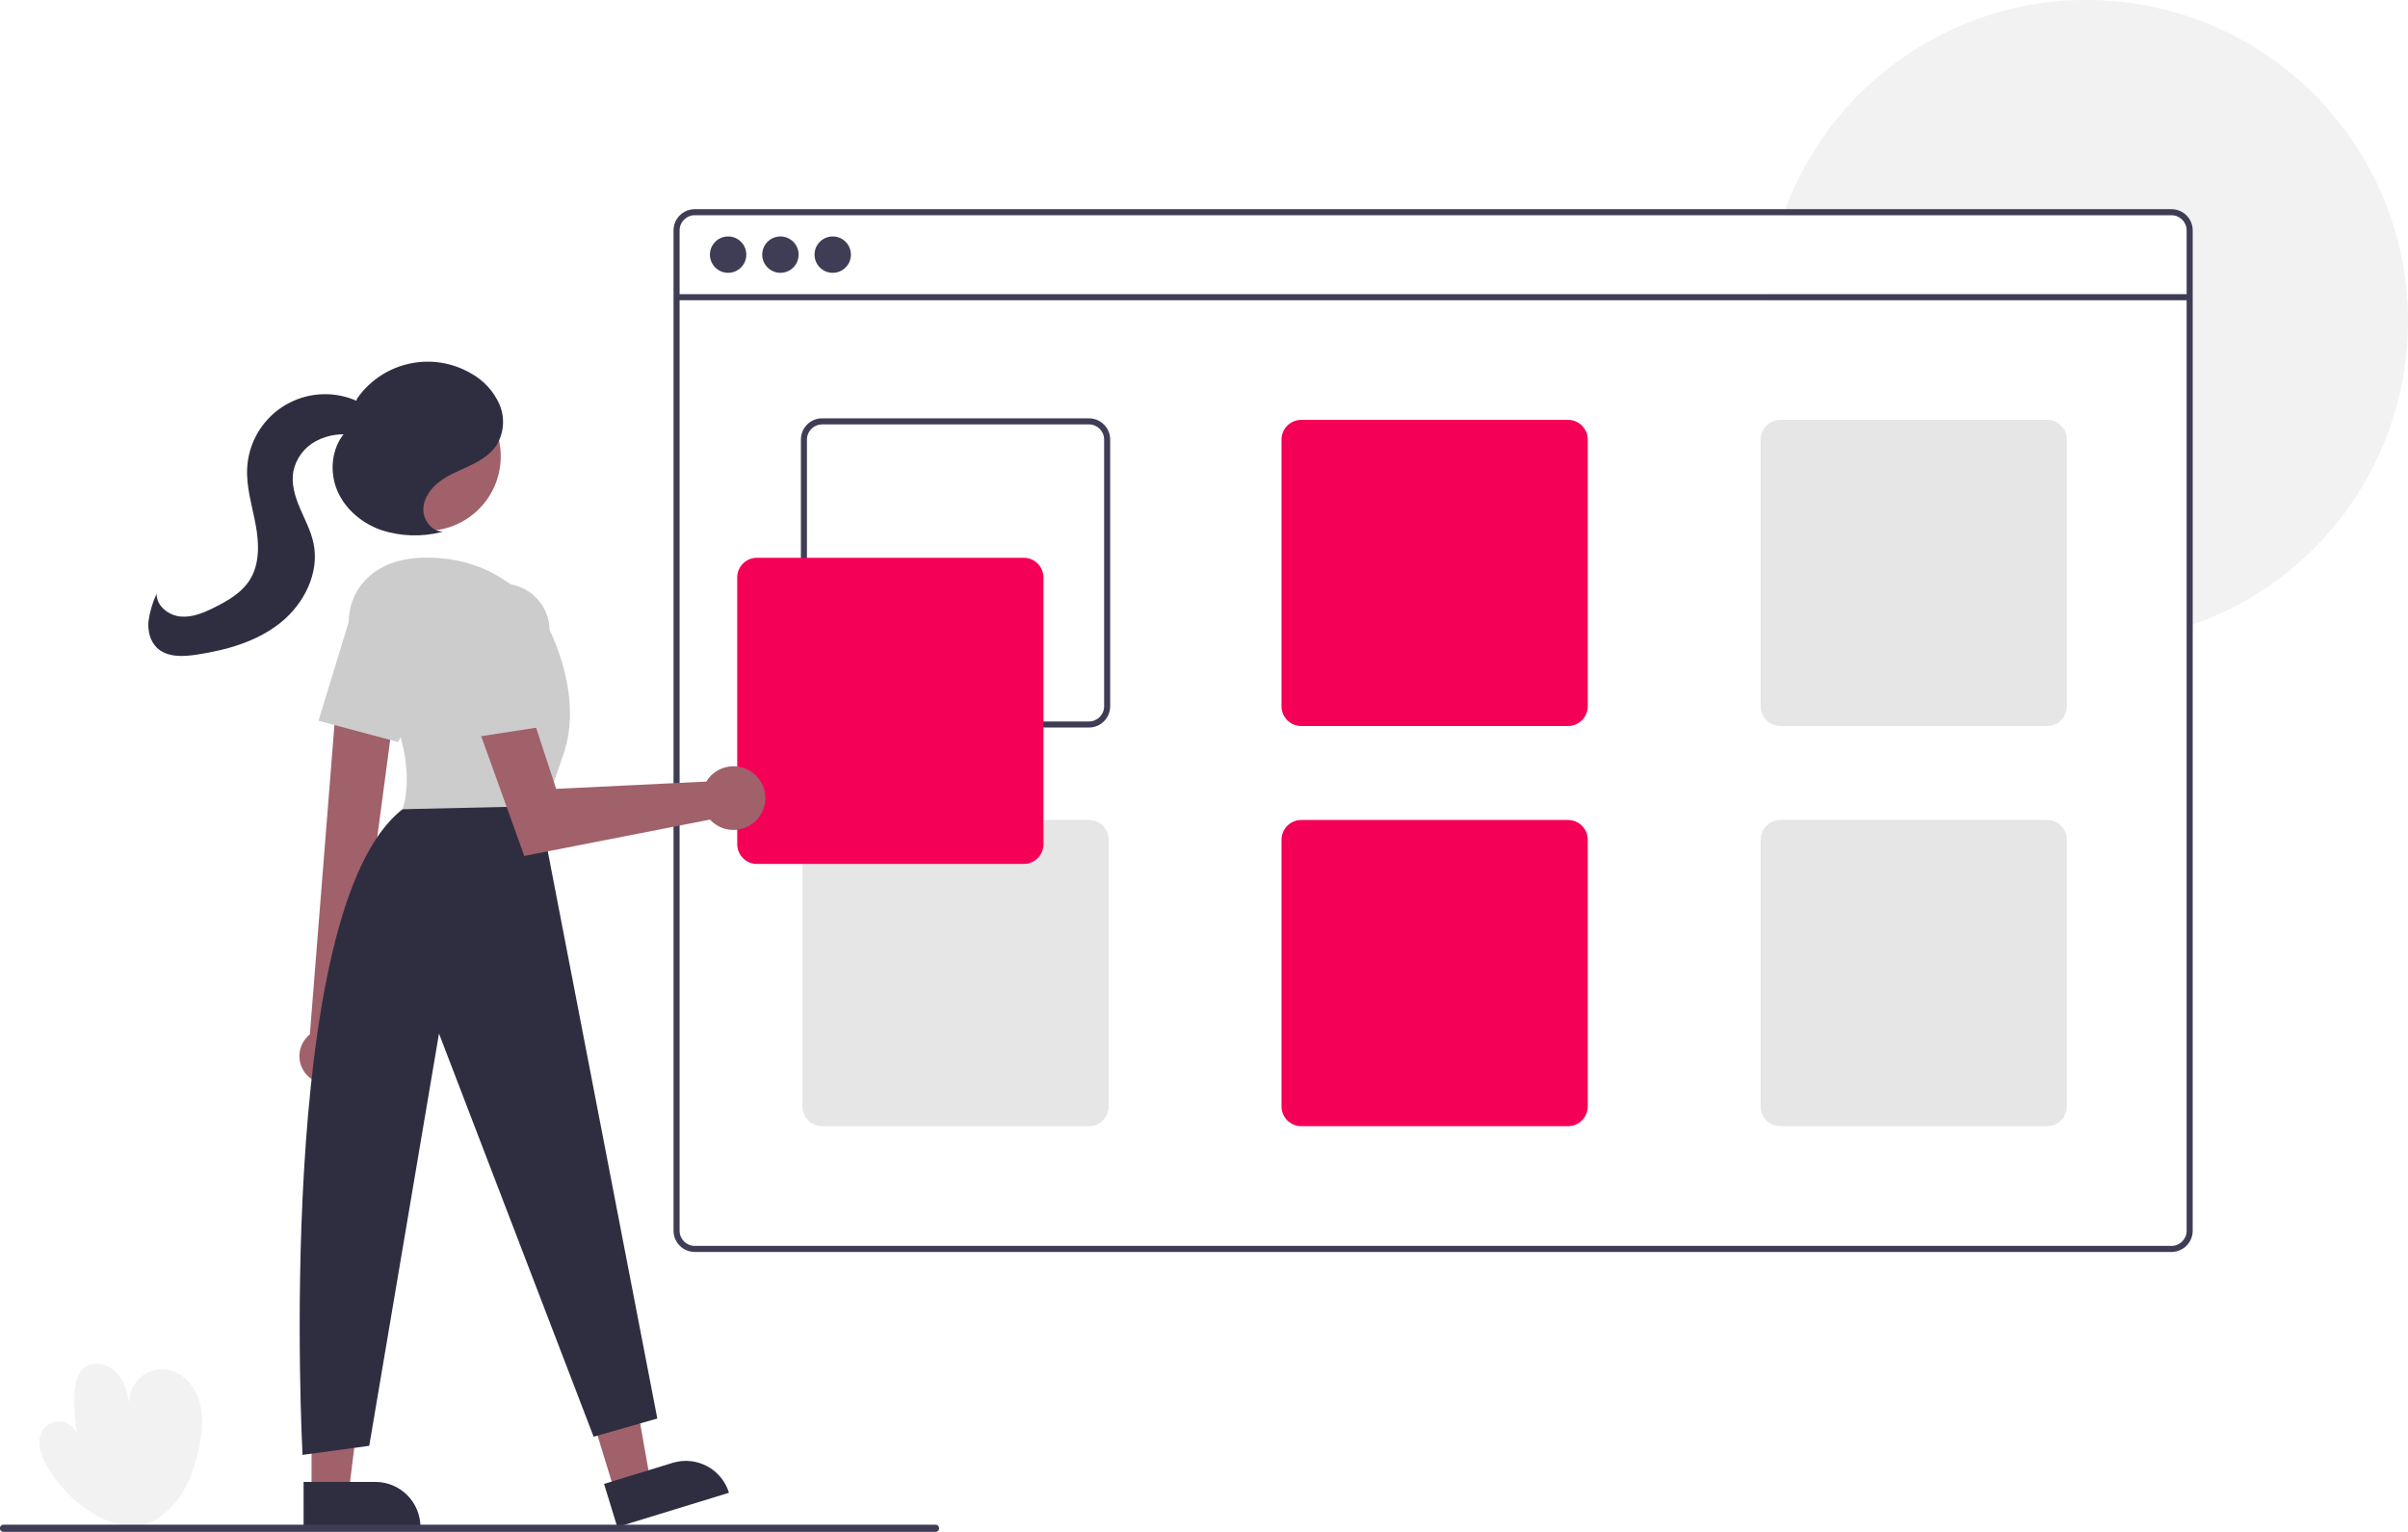
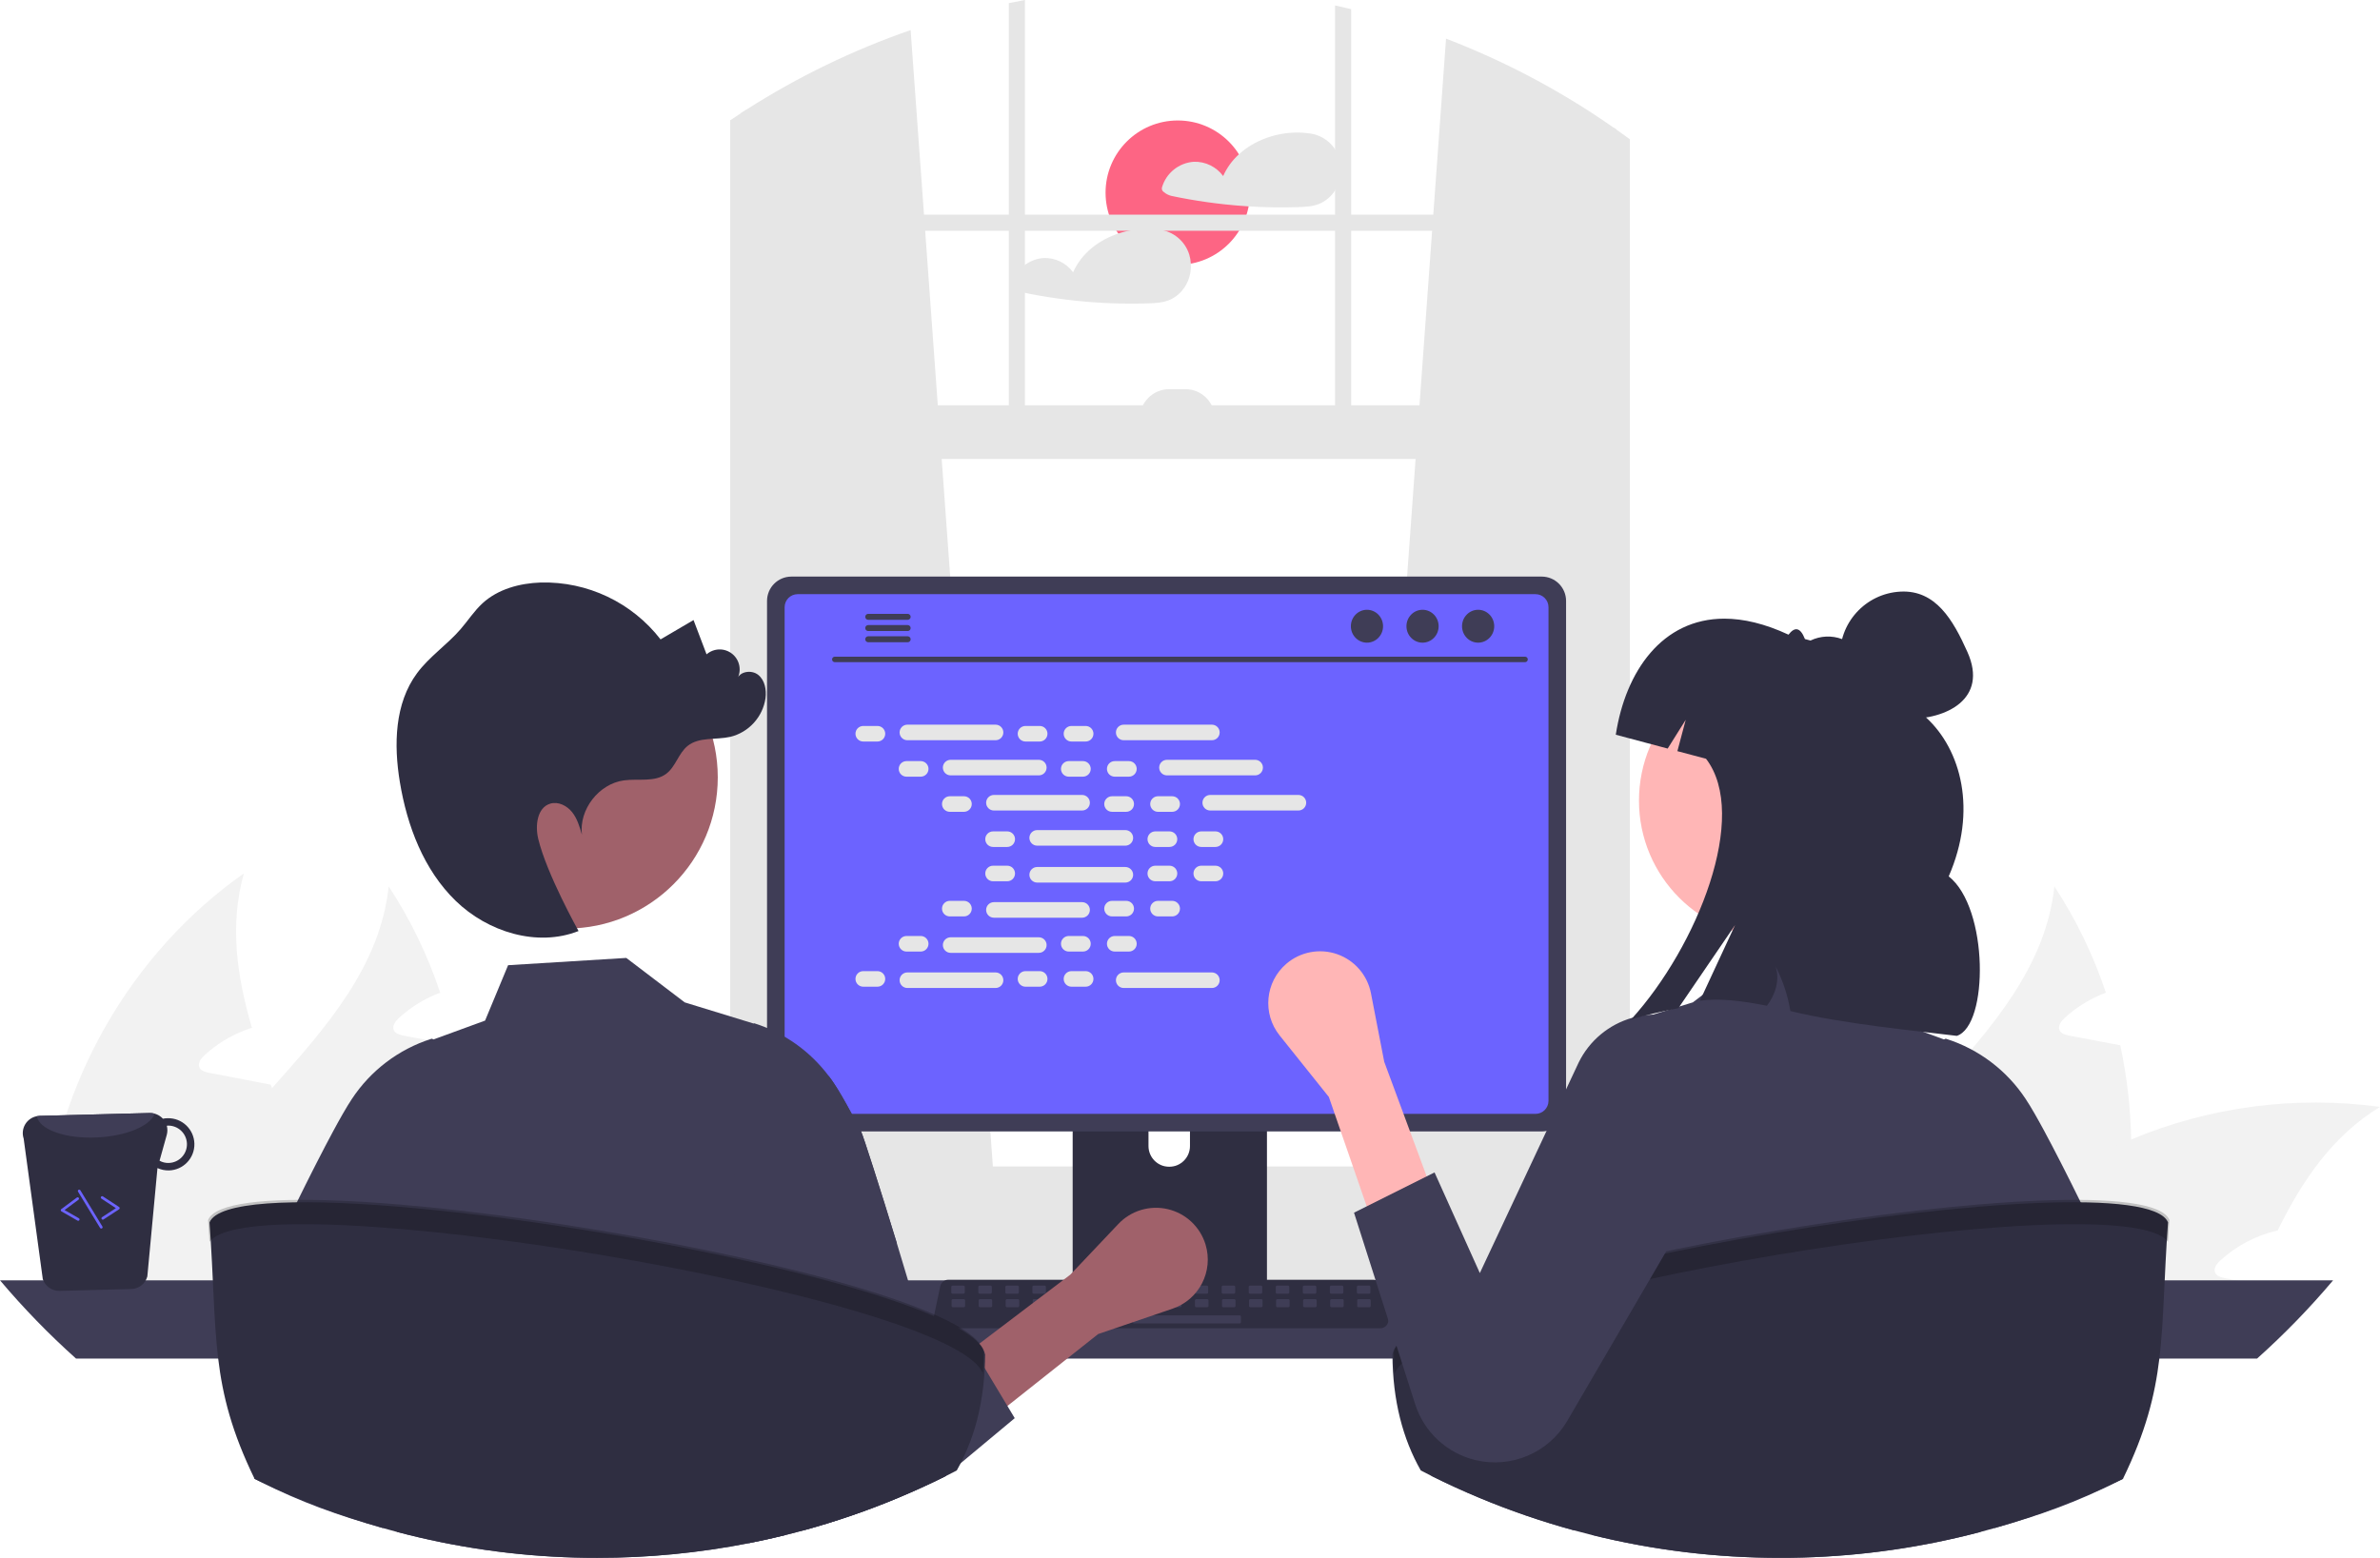
- <svg xmlns="http://www.w3.org/2000/svg" data-name="Layer 1" width="794.122" height="505.345" viewBox="0 0 794.122 505.345">
-   <path d="M247.458,701.198c-12.251-1.008-23.067-9.871-29.218-20.514-2.063-3.569-3.476-8.251-1.14-11.647a6.409,6.409,0,0,1,11.315,1.471,62.045,62.045,0,0,1-.965-12.641c.094-3.586.772-7.641,3.754-9.635,3.459-2.313,8.445-.477,10.962,2.838s3.199,7.627,3.803,11.744a10.83,10.83,0,0,1,12.039-13.657c5.067.765,9.036,5.152,10.585,10.036s1.065,10.181.068,15.207c-1.169,5.894-3.066,11.741-6.481,16.684s-8.488,8.929-14.374,10.138Z" transform="translate(-202.9391 -197.3274)" fill="#f2f2f2" />
-   <path d="M997.061,303.327a106.034,106.034,0,0,1-71,100.08c-.66.23-1.33.46-2,.67v-107.71h-138.77c.04-.67.09-1.34.15-2H924.061v-21.04a5.002,5.002,0,0,0-5-5H790.981c.23-.67.47-1.34.73-2a106.01,106.01,0,0,1,205.35,37Z" transform="translate(-202.9391 -197.3274)" fill="#f2f2f2" />
-   <path d="M919.061,266.327h-487a7.008,7.008,0,0,0-7,7v330a7.008,7.008,0,0,0,7,7h487a7.008,7.008,0,0,0,7-7v-330A7.008,7.008,0,0,0,919.061,266.327Zm5,337a5.002,5.002,0,0,1-5,5h-487a5.002,5.002,0,0,1-5-5v-330a5.002,5.002,0,0,1,5-5h487a5.002,5.002,0,0,1,5,5Z" transform="translate(-202.9391 -197.3274)" fill="#3f3d56" />
-   <rect x="223.122" y="97.04" width="499" height="2" fill="#3f3d56" />
-   <circle cx="240.122" cy="84" r="6" fill="#3f3d56" />
-   <circle cx="257.372" cy="84" r="6" fill="#3f3d56" />
-   <circle cx="274.622" cy="84" r="6" fill="#3f3d56" />
-   <path d="M562.061,335.327h-88a7.008,7.008,0,0,0-7,7v88a7.008,7.008,0,0,0,7,7h88a7.008,7.008,0,0,0,7-7v-88A7.008,7.008,0,0,0,562.061,335.327Zm5,95a5.002,5.002,0,0,1-5,5h-88a5.002,5.002,0,0,1-5-5v-88a5.002,5.002,0,0,1,5-5h88a5.002,5.002,0,0,1,5,5Z" transform="translate(-202.9391 -197.3274)" fill="#3f3d56" />
-   <path d="M720.061,335.827h-88a6.513,6.513,0,0,0-6.5,6.5v88a6.513,6.513,0,0,0,6.5,6.5h88a6.513,6.513,0,0,0,6.5-6.5v-88A6.513,6.513,0,0,0,720.061,335.827Z" transform="translate(-202.9391 -197.3274)" fill="#f50057" />
-   <path d="M878.061,335.827h-88a6.513,6.513,0,0,0-6.5,6.5v88a6.513,6.513,0,0,0,6.5,6.5h88a6.513,6.513,0,0,0,6.5-6.5v-88A6.513,6.513,0,0,0,878.061,335.827Z" transform="translate(-202.9391 -197.3274)" fill="#e6e6e6" />
-   <path d="M562.061,467.827h-88a6.513,6.513,0,0,0-6.5,6.5v88a6.513,6.513,0,0,0,6.5,6.5h88a6.513,6.513,0,0,0,6.5-6.5v-88A6.513,6.513,0,0,0,562.061,467.827Z" transform="translate(-202.9391 -197.3274)" fill="#e6e6e6" />
-   <path d="M720.061,467.827h-88a6.513,6.513,0,0,0-6.5,6.5v88a6.513,6.513,0,0,0,6.5,6.5h88a6.513,6.513,0,0,0,6.5-6.5v-88A6.513,6.513,0,0,0,720.061,467.827Z" transform="translate(-202.9391 -197.3274)" fill="#f50057" />
-   <path d="M878.061,467.827h-88a6.513,6.513,0,0,0-6.5,6.5v88a6.513,6.513,0,0,0,6.5,6.5h88a6.513,6.513,0,0,0,6.5-6.5v-88A6.513,6.513,0,0,0,878.061,467.827Z" transform="translate(-202.9391 -197.3274)" fill="#e6e6e6" />
-   <path d="M540.561,482.327h-88a6.507,6.507,0,0,1-6.5-6.5v-88a6.507,6.507,0,0,1,6.5-6.5h88a6.507,6.507,0,0,1,6.5,6.5v88A6.507,6.507,0,0,1,540.561,482.327Z" transform="translate(-202.9391 -197.3274)" fill="#f50057" />
-   <polygon points="202.746 492.088 214.466 488.491 206.17 441.573 188.872 446.881 202.746 492.088" fill="#a0616a" />
-   <path d="M403.482,680.858h38.531a0,0,0,0,1,0,0v14.887a0,0,0,0,1,0,0H418.369A14.887,14.887,0,0,1,403.482,680.858v0A0,0,0,0,1,403.482,680.858Z" transform="translate(825.8911 1024.957) rotate(162.9391)" fill="#2f2e41" />
-   <polygon points="102.748 492.358 115.008 492.357 120.84 445.069 102.746 445.07 102.748 492.358" fill="#a0616a" />
-   <path d="M303.06,686.182h38.531a0,0,0,0,1,0,0v14.887a0,0,0,0,1,0,0H317.947A14.887,14.887,0,0,1,303.06,686.182v0a0,0,0,0,1,0,0Z" transform="translate(441.7434 1189.908) rotate(179.9974)" fill="#2f2e41" />
-   <path d="M304.807,552.608a9.162,9.162,0,0,1,.318-14.046l9.505-119.695,19.331,4.83L318.484,540.456a9.212,9.212,0,0,1-13.677,12.152Z" transform="translate(-202.9391 -197.3274)" fill="#a0616a" />
-   <circle cx="140.579" cy="150.555" r="24.561" fill="#a0616a" />
-   <path d="M322.162,415.186c-5.542-7.608-5.713-18.087.257-25.364,3.896-4.749,10.412-8.55,21.292-8.55,29,0,40,23,40,23s12,22,5,42-7,22-7,22l-46-4S343.471,444.441,322.162,415.186Z" transform="translate(-202.9391 -197.3274)" fill="#ccc" />
-   <path d="M307.977,435.095l9.91-32.421a15.502,15.502,0,0,1,21.93-9.245h0a15.53,15.53,0,0,1,7.088,20.01L334.306,442.13Z" transform="translate(-202.9391 -197.3274)" fill="#ccc" />
-   <path d="M380.711,463.272l39,202-21,6-51-133-23,136-22,3s-9.65-179.945,33-213Z" transform="translate(-202.9391 -197.3274)" fill="#2f2e41" />
-   <path d="M436.842,453.805a10.527,10.527,0,0,0-.963,1.349l-49.535,2.402-9.538-29.12-16.562,7.871,15.588,43.371,61.262-11.981a10.496,10.496,0,1,0-.252-13.893Z" transform="translate(-202.9391 -197.3274)" fill="#a0616a" />
-   <path d="M353.314,407.177a15.501,15.501,0,0,1,16.362-17.282h0a15.53,15.53,0,0,1,14.535,15.472v31.335l-26.936,4.145Z" transform="translate(-202.9391 -197.3274)" fill="#ccc" />
-   <path d="M348.92,372.666c-3.686-.016-6.53-3.897-6.365-7.58s2.639-6.923,5.619-9.093,6.475-3.492,9.798-5.087,6.617-3.586,8.669-6.648a14.716,14.716,0,0,0,1.023-13.504,21.669,21.669,0,0,0-9.333-10.224,28.378,28.378,0,0,0-37.607,8.25l-4.208,11.458c-4.288,5.156-4.968,12.813-2.332,18.98s8.248,10.806,14.581,13.011a35.794,35.794,0,0,0,19.841.595" transform="translate(-202.9391 -197.3274)" fill="#2f2e41" />
-   <path d="M326.473,334.506c-1.809-2.899-4.944-4.743-8.186-5.825a25.724,25.724,0,0,0-33.832,23.003c-.344,6.314,1.634,12.489,2.795,18.705s1.393,13.082-2.034,18.396c-2.611,4.048-6.964,6.596-11.261,8.773-3.581,1.814-7.455,3.516-11.453,3.154s-8.016-3.528-7.91-7.541a32.054,32.054,0,0,0-2.682,9.08c-.281,3.156.497,6.561,2.776,8.762,3.313,3.199,8.563,2.965,13.116,2.274,9.857-1.494,19.838-4.295,27.626-10.52s12.955-16.475,10.904-26.231c-.857-4.075-2.87-7.796-4.497-11.63s-2.897-8.027-2.15-12.124a14.735,14.735,0,0,1,7.493-9.982,19.601,19.601,0,0,1,12.523-1.899c2.799.459,6.294,1.173,7.954-1.127a4.508,4.508,0,0,0-.094-4.809,13.248,13.248,0,0,0-3.593-3.56" transform="translate(-202.9391 -197.3274)" fill="#2f2e41" />
-   <path d="M511.424,702.673h-307.294a1.191,1.191,0,1,1,0-2.381h307.294a1.191,1.191,0,1,1,0,2.381Z" transform="translate(-202.9391 -197.3274)" fill="#3f3d56" />
+ <svg xmlns="http://www.w3.org/2000/svg" data-name="Layer 1" width="880.16" height="576.272" viewBox="0 0 880.16 576.272">
+   <circle cx="435.555" cy="71.266" r="26.701" fill="#fd6584" />
+   <path d="M655.233,220.487a13.235,13.235,0,0,0-11.17-9.29,1.081,1.081,0,0,0-.18,0,1.418,1.418,0,0,0-.22-.05c-8.94-1.16-18.88,1.66-25.57,7.8a23.958,23.958,0,0,0-5.83,8.04,12.917,12.917,0,0,0-10.83-5.28,13.184,13.184,0,0,0-11.8,9.51,1.526,1.526,0,0,0,.69,1.69,6.673,6.673,0,0,0,2.79,1.42c2.21.47,4.44.9,6.67,1.29q6.54,1.14,13.15,1.85,4.365.465,8.75.74c6.04.38,12.11.47,18.16.28,3-.1,5.88-.2,8.62-1.52a12.798,12.798,0,0,0,4.95-4.31A14.548,14.548,0,0,0,655.233,220.487Z" transform="translate(-159.9199 -161.8639)" fill="#e6e6e6" />
+   <path d="M600.303,259.387a13.652,13.652,0,0,0-.56-3.3,13.26,13.26,0,0,0-11.18-9.29.965.965,0,0,0-.17,0,1.887,1.887,0,0,0-.23-.05,33.194,33.194,0,0,0-14.69,1.51c-7.26,2.43-13.63,7.33-16.7,14.33a12.922,12.922,0,0,0-10.84-5.28,13.183,13.183,0,0,0-11.8,9.51,1.555,1.555,0,0,0,.69,1.69,6.733,6.733,0,0,0,2.79,1.42c2.22.47,4.44.9,6.68,1.29q6.54,1.14,13.14,1.85a195.164,195.164,0,0,0,26.92,1.02c2.99-.1,5.88-.2,8.62-1.52a12.77,12.77,0,0,0,4.94-4.31A14.265,14.265,0,0,0,600.303,259.387Z" transform="translate(-159.9199 -161.8639)" fill="#e6e6e6" />
+   <path d="M948.052,583.375a171.855,171.855,0,0,1-7.443,53.773c-.186.633-.41,1.265-.633,1.898H830.422a98.322,98.322,0,0,1,7.406-22.328c9.117-19.351,24.002-35.911,38.701-52.359,20.244-22.663,40.004-45.139,43.13-74.612a169.258,169.258,0,0,1,19.053,39.334,46.231,46.231,0,0,0-15.294,9.378c-1.228,1.154-2.531,2.828-1.898,4.428.595,1.34,2.233,1.786,3.684,2.084,3.498.67,6.996,1.34,10.494,1.972,2.754.558,5.545,1.079,8.336,1.6A182.729,182.729,0,0,1,948.052,583.375Z" transform="translate(-159.9199 -161.8639)" fill="#f2f2f2" />
+   <path d="M1040.08,571.318c-17.565,10.68-28.729,27.203-37.846,45.697a46.743,46.743,0,0,0-21.249,11.164c-1.265,1.154-2.568,2.828-1.898,4.428.558,1.34,2.233,1.786,3.684,2.084,3.461.67,6.996,1.34,10.457,1.972-.335.782-.67,1.6-1.005,2.382H876.12A164.174,164.174,0,0,1,893.573,619.1c1.377-1.377,2.791-2.679,4.242-4.019a173.653,173.653,0,0,1,50.238-31.706A176.734,176.734,0,0,1,1040.08,571.318Z" transform="translate(-159.9199 -161.8639)" fill="#f2f2f2" />
+   <path d="M895.47,639.046H792.093a167.932,167.932,0,0,1,.149-24.858c4.131-51.094,31.929-99.768,73.868-129.241-5.359,19.09-2.605,38.069,2.977,57.122-.781.261-1.563.484-2.27.781a46.236,46.236,0,0,0-15.294,9.378c-1.228,1.154-2.53,2.828-1.898,4.428.558,1.34,2.233,1.786,3.684,2.084,3.498.67,6.996,1.34,10.457,1.972,2.791.558,5.582,1.079,8.373,1.637,1.302.223,2.605.484,3.907.744.186.447.298.856.484,1.265,6.55,18.048,13.694,36.245,17.044,54.74a127.778,127.778,0,0,1,1.712,14.029C895.396,635.102,895.47,637.074,895.47,639.046Z" transform="translate(-159.9199 -161.8639)" fill="#f2f2f2" />
+   <path d="M332.052,583.375a171.855,171.855,0,0,1-7.443,53.773c-.186.633-.41,1.265-.633,1.898H214.422a98.322,98.322,0,0,1,7.406-22.328c9.117-19.351,24.002-35.911,38.701-52.359,20.244-22.663,40.004-45.139,43.13-74.612a169.258,169.258,0,0,1,19.053,39.334,46.231,46.231,0,0,0-15.294,9.378c-1.228,1.154-2.531,2.828-1.898,4.428.595,1.34,2.233,1.786,3.684,2.084,3.498.67,6.996,1.34,10.494,1.972,2.754.558,5.545,1.079,8.336,1.6A182.729,182.729,0,0,1,332.052,583.375Z" transform="translate(-159.9199 -161.8639)" fill="#f2f2f2" />
+   <path d="M424.08,571.318c-17.565,10.68-28.729,27.203-37.846,45.697a46.743,46.743,0,0,0-21.249,11.164c-1.265,1.154-2.568,2.828-1.898,4.428.558,1.34,2.233,1.786,3.684,2.084,3.461.67,6.996,1.34,10.457,1.972-.335.782-.67,1.6-1.005,2.382H260.12A164.174,164.174,0,0,1,277.573,619.1c1.377-1.377,2.791-2.679,4.242-4.019a173.653,173.653,0,0,1,50.238-31.706A176.734,176.734,0,0,1,424.08,571.318Z" transform="translate(-159.9199 -161.8639)" fill="#f2f2f2" />
+   <path d="M279.47,639.046H176.093a167.932,167.932,0,0,1,.149-24.858c4.131-51.094,31.929-99.768,73.868-129.241-5.359,19.09-2.605,38.069,2.977,57.122-.781.261-1.563.484-2.27.781a46.236,46.236,0,0,0-15.294,9.378c-1.228,1.154-2.53,2.828-1.898,4.428.558,1.34,2.233,1.786,3.684,2.084,3.498.67,6.996,1.34,10.457,1.972,2.791.558,5.582,1.079,8.373,1.637,1.302.223,2.605.484,3.907.744.186.447.298.856.484,1.265,6.55,18.048,13.694,36.245,17.044,54.74a127.778,127.778,0,0,1,1.712,14.029C279.396,635.102,279.47,637.074,279.47,639.046Z" transform="translate(-159.9199 -161.8639)" fill="#f2f2f2" />
+   <path d="M664.33,595.644l92.37,8.2.99.09v-394.14q-.495-.345-.99-.69a288.323,288.323,0,0,0-62.01-32.94l-4.72,65.1-.43,5.96-4.67,64.56-1.44,19.86-18.93,261.7Z" transform="translate(-159.9199 -161.8639)" fill="#e6e6e6" />
+   <path d="M435.9,202.454c-.66.42-1.32.84-1.98,1.28v400.2l1.98-.18,91.37-8.11-.17-2.3-18.93-261.7-1.44-19.86-4.67-64.56-.43-5.96-4.95-68.27A287.687,287.687,0,0,0,435.9,202.454Z" transform="translate(-159.9199 -161.8639)" fill="#e6e6e6" />
+   <path d="M433.92,203.734c-1.33.86-2.66,1.74-3.97,2.63v403.03c0,10.07,5.97,18.51,13.95,20.66a15.249,15.249,0,0,0,4,.53h296.8a15.118,15.118,0,0,0,3.99-.53,17.06,17.06,0,0,0,7.78-4.66,22.919,22.919,0,0,0,6.18-16v-396.02c-1.64-1.21-3.29-2.41-4.96-3.58q-.495-.345-.99-.69v400.29a16.108,16.108,0,0,1-.46,3.85c-1.41,5.95-6.06,10.31-11.54,10.31h-296.8c-6.62,0-12-6.35-12-14.16v-406.94C435.24,202.874,434.58,203.294,433.92,203.734Z" transform="translate(-159.9199 -161.8639)" fill="#e6e6e6" />
+   <rect x="273.003" y="79.404" width="326.752" height="5.959" fill="#e6e6e6" />
+   <path d="M659.6,165.254c-1.98-.49-3.96-.95-5.96-1.38v161.81h5.96Z" transform="translate(-159.9199 -161.8639)" fill="#e6e6e6" />
+   <path d="M538.96,161.864c-1.99.37-3.98.75-5.96,1.16v162.66h5.96Z" transform="translate(-159.9199 -161.8639)" fill="#e6e6e6" />
+   <path d="M368.86,620.154a26.711,26.711,0,0,0,1.93,9.98,25.54,25.54,0,0,0,1.75,3.56,27.096,27.096,0,0,0,3.02,4.18,26.76,26.76,0,0,0,20.12,9.11h391.31a26.82,26.82,0,0,0,0-53.64h-391.31A26.846,26.846,0,0,0,368.86,620.154Z" transform="translate(-159.9199 -161.8639)" fill="#e6e6e6" />
+   <rect x="432.923" y="311.783" width="324.766" height="19.863" transform="translate(1030.691 481.5651) rotate(-180)" fill="#e6e6e6" />
+   <path d="M581.401,305.824h27.809a0,0,0,0,1,0,0v0A10.925,10.925,0,0,1,598.285,316.749h-5.959a10.925,10.925,0,0,1-10.925-10.925v0A0,0,0,0,1,581.401,305.824Z" transform="translate(1030.691 460.7086) rotate(-180)" fill="#e6e6e6" />
+   <path d="M159.92,635.474a289.004,289.004,0,0,0,28.12,28.95h806.58a289.004,289.004,0,0,0,28.12-28.95Z" transform="translate(-159.9199 -161.8639)" fill="#3f3d56" />
+   <path d="M556.61,538.664v102.56h71.85v-102.56a3.448,3.448,0,0,0-2.43-3.3,3.175,3.175,0,0,0-1.03-.16H560.08A3.463,3.463,0,0,0,556.61,538.664Zm28.04,35.24a7.67,7.67,0,0,1,15.34,0v11.9a7.67,7.67,0,0,1-15.34,0Z" transform="translate(-159.9199 -161.8639)" fill="#2f2e41" />
+   <path d="M556.39,637.944v9.89a1.946,1.946,0,0,0,1.93,1.94h68.43a1.94,1.94,0,0,0,1.93-1.94v-9.89Z" transform="translate(-159.9199 -161.8639)" fill="#3f3d56" />
+   <path d="M443.58,384.144v187.26a9.007,9.007,0,0,0,9,9h277.5a9.007,9.007,0,0,0,9-9V384.144a9.011,9.011,0,0,0-9-8.99h-277.5A9.012,9.012,0,0,0,443.58,384.144Z" transform="translate(-159.9199 -161.8639)" fill="#3f3d56" />
+   <path d="M450.09,386.474v182.62a4.818,4.818,0,0,0,4.81,4.81h272.87a4.818,4.818,0,0,0,4.81-4.81v-182.62a4.82,4.82,0,0,0-4.81-4.82h-272.87A4.821,4.821,0,0,0,450.09,386.474Z" transform="translate(-159.9199 -161.8639)" fill="#6c63ff" />
+   <path d="M505.73,652.104a2.948,2.948,0,0,0,2.32,1.11H670.39a2.987,2.987,0,0,0,2.92-3.6l-2.52-11.97a2.993,2.993,0,0,0-1.86-2.17,2.895,2.895,0,0,0-1.06-.2h-157.31a2.894,2.894,0,0,0-1.06.2,2.992,2.992,0,0,0-1.86,2.17l-2.52,11.97A2.985,2.985,0,0,0,505.73,652.104Z" transform="translate(-159.9199 -161.8639)" fill="#2f2e41" />
+   <rect x="661.717" y="637.43" width="5" height="3" rx="0.488" transform="translate(1168.514 1115.995) rotate(-180)" fill="#3f3d56" />
+   <rect x="651.717" y="637.43" width="5" height="3" rx="0.488" transform="translate(1148.514 1115.995) rotate(-180)" fill="#3f3d56" />
+   <rect x="641.717" y="637.43" width="5" height="3" rx="0.488" transform="translate(1128.514 1115.995) rotate(-180)" fill="#3f3d56" />
+   <rect x="631.717" y="637.43" width="5" height="3" rx="0.488" transform="translate(1108.514 1115.995) rotate(-180)" fill="#3f3d56" />
+   <rect x="621.717" y="637.43" width="5" height="3" rx="0.488" transform="translate(1088.514 1115.995) rotate(-180)" fill="#3f3d56" />
+   <rect x="611.717" y="637.43" width="5" height="3" rx="0.488" transform="translate(1068.514 1115.995) rotate(-180)" fill="#3f3d56" />
+   <rect x="601.717" y="637.43" width="5" height="3" rx="0.488" transform="translate(1048.514 1115.995) rotate(-180)" fill="#3f3d56" />
+   <rect x="591.717" y="637.43" width="5" height="3" rx="0.488" transform="translate(1028.514 1115.995) rotate(-180)" fill="#3f3d56" />
+   <rect x="581.717" y="637.43" width="5" height="3" rx="0.488" transform="translate(1008.514 1115.995) rotate(-180)" fill="#3f3d56" />
+   <rect x="571.717" y="637.43" width="5" height="3" rx="0.488" transform="translate(988.5139 1115.995) rotate(-180)" fill="#3f3d56" />
+   <rect x="561.717" y="637.43" width="5" height="3" rx="0.488" transform="translate(968.5139 1115.995) rotate(-180)" fill="#3f3d56" />
+   <rect x="551.717" y="637.43" width="5" height="3" rx="0.488" transform="translate(948.5139 1115.995) rotate(-180)" fill="#3f3d56" />
+   <rect x="541.717" y="637.43" width="5" height="3" rx="0.488" transform="translate(928.5139 1115.995) rotate(-180)" fill="#3f3d56" />
+   <rect x="531.717" y="637.43" width="5" height="3" rx="0.488" transform="translate(908.5139 1115.995) rotate(-180)" fill="#3f3d56" />
+   <rect x="521.717" y="637.43" width="5" height="3" rx="0.488" transform="translate(888.5139 1115.995) rotate(-180)" fill="#3f3d56" />
+   <rect x="511.717" y="637.43" width="5" height="3" rx="0.488" transform="translate(868.5139 1115.995) rotate(-180)" fill="#3f3d56" />
+   <rect x="661.835" y="642.43" width="5" height="3" rx="0.488" transform="translate(1168.75 1125.995) rotate(-180)" fill="#3f3d56" />
+   <rect x="651.835" y="642.43" width="5" height="3" rx="0.488" transform="translate(1148.75 1125.995) rotate(-180)" fill="#3f3d56" />
+   <rect x="641.835" y="642.43" width="5" height="3" rx="0.488" transform="translate(1128.75 1125.995) rotate(-180)" fill="#3f3d56" />
+   <rect x="631.835" y="642.43" width="5" height="3" rx="0.488" transform="translate(1108.75 1125.995) rotate(-180)" fill="#3f3d56" />
+   <rect x="621.835" y="642.43" width="5" height="3" rx="0.488" transform="translate(1088.75 1125.995) rotate(-180)" fill="#3f3d56" />
+   <rect x="611.835" y="642.43" width="5" height="3" rx="0.488" transform="translate(1068.75 1125.995) rotate(-180)" fill="#3f3d56" />
+   <rect x="601.835" y="642.43" width="5" height="3" rx="0.488" transform="translate(1048.75 1125.995) rotate(-180)" fill="#3f3d56" />
+   <rect x="591.835" y="642.43" width="5" height="3" rx="0.488" transform="translate(1028.75 1125.995) rotate(-180)" fill="#3f3d56" />
+   <rect x="581.835" y="642.43" width="5" height="3" rx="0.488" transform="translate(1008.75 1125.995) rotate(-180)" fill="#3f3d56" />
+   <rect x="571.835" y="642.43" width="5" height="3" rx="0.488" transform="translate(988.7503 1125.995) rotate(-180)" fill="#3f3d56" />
+   <rect x="561.835" y="642.43" width="5" height="3" rx="0.488" transform="translate(968.7503 1125.995) rotate(-180)" fill="#3f3d56" />
+   <rect x="551.835" y="642.43" width="5" height="3" rx="0.488" transform="translate(948.7503 1125.995) rotate(-180)" fill="#3f3d56" />
+   <rect x="541.835" y="642.43" width="5" height="3" rx="0.488" transform="translate(928.7503 1125.995) rotate(-180)" fill="#3f3d56" />
+   <rect x="531.835" y="642.43" width="5" height="3" rx="0.488" transform="translate(908.7503 1125.995) rotate(-180)" fill="#3f3d56" />
+   <rect x="521.835" y="642.43" width="5" height="3" rx="0.488" transform="translate(888.7503 1125.995) rotate(-180)" fill="#3f3d56" />
+   <rect x="511.835" y="642.43" width="5" height="3" rx="0.488" transform="translate(868.7503 1125.995) rotate(-180)" fill="#3f3d56" />
+   <rect x="578.835" y="648.43" width="40" height="3" rx="0.488" transform="translate(1037.75 1137.995) rotate(-180)" fill="#3f3d56" />
+   <path d="M468.612,406.811H723.935a1.016,1.016,0,0,0,0-2.031H468.612a1.016,1.016,0,0,0,0,2.031Z" transform="translate(-159.9199 -161.8639)" fill="#3f3d56" />
+   <ellipse cx="546.635" cy="231.649" rx="5.95" ry="6.083" fill="#3f3d56" />
+   <ellipse cx="526.079" cy="231.649" rx="5.95" ry="6.083" fill="#3f3d56" />
+   <ellipse cx="505.523" cy="231.649" rx="5.95" ry="6.083" fill="#3f3d56" />
+   <path d="M479.9,390.044a1.095,1.095,0,0,0,1.09,1.1h14.6a1.105,1.105,0,0,0,0-2.21h-14.6A1.103,1.103,0,0,0,479.9,390.044Z" transform="translate(-159.9199 -161.8639)" fill="#3f3d56" />
+   <path d="M479.9,394.194a1.095,1.095,0,0,0,1.09,1.1h14.6a1.105,1.105,0,0,0,0-2.21h-14.6A1.103,1.103,0,0,0,479.9,394.194Z" transform="translate(-159.9199 -161.8639)" fill="#3f3d56" />
+   <path d="M479.9,398.334a1.103,1.103,0,0,0,1.09,1.11h14.6a1.105,1.105,0,0,0,0-2.21h-14.6A1.095,1.095,0,0,0,479.9,398.334Z" transform="translate(-159.9199 -161.8639)" fill="#3f3d56" />
+   <rect x="316.366" y="268.543" width="11.006" height="5.76" rx="2.88" fill="#e6e6e6" />
+   <rect x="376.366" y="268.543" width="11.006" height="5.76" rx="2.88" fill="#e6e6e6" />
+   <rect x="393.366" y="268.543" width="11.006" height="5.76" rx="2.88" fill="#e6e6e6" />
+   <rect x="332.686" y="268.063" width="38.366" height="5.76" rx="2.88" fill="#e6e6e6" />
+   <rect x="412.686" y="268.063" width="38.366" height="5.76" rx="2.88" fill="#e6e6e6" />
+   <rect x="332.366" y="281.543" width="11.006" height="5.76" rx="2.88" fill="#e6e6e6" />
+   <rect x="392.366" y="281.543" width="11.006" height="5.76" rx="2.88" fill="#e6e6e6" />
+   <rect x="409.366" y="281.543" width="11.006" height="5.76" rx="2.88" fill="#e6e6e6" />
+   <rect x="348.686" y="281.063" width="38.366" height="5.76" rx="2.88" fill="#e6e6e6" />
+   <rect x="428.686" y="281.063" width="38.366" height="5.76" rx="2.88" fill="#e6e6e6" />
+   <rect x="348.366" y="294.543" width="11.006" height="5.76" rx="2.88" fill="#e6e6e6" />
+   <rect x="408.366" y="294.543" width="11.006" height="5.76" rx="2.88" fill="#e6e6e6" />
+   <rect x="425.366" y="294.543" width="11.006" height="5.76" rx="2.88" fill="#e6e6e6" />
+   <rect x="364.686" y="294.063" width="38.366" height="5.76" rx="2.88" fill="#e6e6e6" />
+   <rect x="444.686" y="294.063" width="38.366" height="5.76" rx="2.88" fill="#e6e6e6" />
+   <rect x="364.366" y="307.543" width="11.006" height="5.76" rx="2.88" fill="#e6e6e6" />
+   <rect x="424.366" y="307.543" width="11.006" height="5.76" rx="2.88" fill="#e6e6e6" />
+   <rect x="441.366" y="307.543" width="11.006" height="5.76" rx="2.88" fill="#e6e6e6" />
+   <rect x="380.686" y="307.063" width="38.366" height="5.76" rx="2.88" fill="#e6e6e6" />
+   <rect x="376.366" y="359.237" width="11.006" height="5.76" rx="2.88" fill="#e6e6e6" />
+   <rect x="393.366" y="359.237" width="11.006" height="5.76" rx="2.88" fill="#e6e6e6" />
+   <rect x="412.686" y="359.717" width="38.366" height="5.76" rx="2.88" fill="#e6e6e6" />
+   <rect x="316.366" y="359.237" width="11.006" height="5.76" rx="2.88" fill="#e6e6e6" />
+   <rect x="332.686" y="359.717" width="38.366" height="5.76" rx="2.88" fill="#e6e6e6" />
+   <rect x="332.366" y="346.237" width="11.006" height="5.76" rx="2.88" fill="#e6e6e6" />
+   <rect x="392.366" y="346.237" width="11.006" height="5.76" rx="2.88" fill="#e6e6e6" />
+   <rect x="409.366" y="346.237" width="11.006" height="5.76" rx="2.88" fill="#e6e6e6" />
+   <rect x="348.686" y="346.717" width="38.366" height="5.76" rx="2.88" fill="#e6e6e6" />
+   <rect x="348.366" y="333.237" width="11.006" height="5.76" rx="2.88" fill="#e6e6e6" />
+   <rect x="408.366" y="333.237" width="11.006" height="5.76" rx="2.88" fill="#e6e6e6" />
+   <rect x="425.366" y="333.237" width="11.006" height="5.76" rx="2.88" fill="#e6e6e6" />
+   <rect x="364.686" y="333.717" width="38.366" height="5.76" rx="2.88" fill="#e6e6e6" />
+   <rect x="364.366" y="320.237" width="11.006" height="5.76" rx="2.88" fill="#e6e6e6" />
+   <rect x="424.366" y="320.237" width="11.006" height="5.76" rx="2.88" fill="#e6e6e6" />
+   <rect x="441.366" y="320.237" width="11.006" height="5.76" rx="2.88" fill="#e6e6e6" />
+   <rect x="380.686" y="320.717" width="38.366" height="5.76" rx="2.88" fill="#e6e6e6" />
+   <path d="M509.832,707.816c-.22.11-.44.22-.66.32q-2.085,1.035-4.2,2.04-6.33,3.015-12.82,5.73a285.483,285.483,0,0,1-34.97,12.03c-2-12.47-3.94-41.88-5.8-63.51-.35-4.07-.7-7.86-1.05-11.21a97.155,97.155,0,0,0-1.89-13.08,4.359,4.359,0,0,0-.39-.97c.19,1.73.39,6.89.58,14.05.1,3.35.19,7.14.29,11.21.47,20.82.96,49.15,1.45,65.28-1.39.34-2.79.68-4.19,1-.88.21-1.77.41-2.66.6-1.08.24-2.16.48-3.24.7q-1.695.36-3.39.69a290.072,290.072,0,0,1-56.06,5.44c-1.25,0-2.49-.01-3.74-.02-.38,0-.76-.01-1.15-.02-1.1-.02-2.24-.04-3.4-.07a288.591,288.591,0,0,1-65.84-9.49l.87-64.11.15-11.21.06-4.25a15.182,15.182,0,0,0-.88,4.25c-.35,2.73-.71,6.6-1.07,11.21-1.37,17.76-2.78,46.41-4.24,62.71-17.29-4.92-29.93-9.41-45.73-17.31-.61-.3-1.23-.61-1.84-.92.11-.77.23-1.54.34-2.33,1.79-12.44-.32-28.63,1.66-42.15,1.51-10.43,3.07-20.45,4.64-28.95,1.9-10.23,3.83-18.27,5.74-22.18,2.2-4.51,4.4-8.95,6.53-13.2q1.38-2.745,2.71-5.39c.48-.95.96-1.89,1.43-2.81,2.14-4.19,4.16-8.06,6.01-11.49,1.3-2.41,2.5-4.59,3.6-6.5,1.29-2.25,2.43-4.11,3.37-5.52a55.306,55.306,0,0,1,29.28-22.21l.3-.08.29.12.33.15,19.06-6.97,8.51-20.49,43.71-2.69,7.06,5.37,3.61,2.75,3.85,2.93,7.08,5.39,2.01.62,2.99.92,20.45,6.28.21-.09.3.08a55.168,55.168,0,0,1,27.36,19.5c.68.88,1.31,1.79,1.92,2.71,1.66,2.46,3.9,6.35,6.54,11.23,1.09,2.01,2.24,4.19,3.45,6.5.73,1.39,7.03,21.05,13.16,41.13,5.73,18.8,11.31,37.97,12.04,42.89.13.91.27,1.83.4,2.74.83,5.69,1.65,11.42,2.44,17.01,1.17,8.29,2.31,16.29,3.4,23.44C509.812,707.686,509.822,707.746,509.832,707.816Z" transform="translate(-159.9199 -161.8639)" fill="#3f3d56" />
+   <polygon points="303.59 473.566 295.093 440.774 287.59 469.07 303.59 473.566" opacity="0.2" />
+   <path d="M175.749,635.05a6.416,6.416,0,0,0,6.183,4.331l26.492-.682a6.328,6.328,0,0,0,5.981-4.657l3.749-40.087a9.794,9.794,0,0,0,4.238.871,9.661,9.661,0,0,0-.485-19.317,8.184,8.184,0,0,0-1.736.181,6.548,6.548,0,0,0-4.874-2.103l-40.751,1.052a5.854,5.854,0,0,0-1.005.125,6.365,6.365,0,0,0-4.873,8.265Zm43.173-43.817,2.668-9.553a6.506,6.506,0,0,0,.02-3.375c.129-0.0.244-.062.373-.062a6.91,6.91,0,0,1,.324,13.817A6.505,6.505,0,0,1,218.923,591.233Z" transform="translate(-159.9199 -161.8639)" fill="#2f2e41" />
+   <path d="M173.541,574.763c.868,4.964,10.629,8.454,22.366,7.847,10.793-.497,19.617-4.287,21.234-8.779a6.025,6.025,0,0,0-1.844-.246l-40.751,1.052A5.854,5.854,0,0,0,173.541,574.763Z" transform="translate(-159.9199 -161.8639)" fill="#3f3d56" />
+   <path d="M198.058,613.021a.497.497,0,0,0,.151-.066l5.753-3.766a.499.499,0,0,0,0-.836l-5.98-3.917a.5.5,0,1,0-.548.836l5.341,3.498-5.114,3.348a.5.5,0,0,0,.396.903Z" transform="translate(-159.9199 -161.8639)" fill="#6c63ff" />
+   <path d="M188.971,613.44a.5.5,0,0,0,.126-.918l-5.303-3.04,5.126-3.807a.5.5,0,1,0-.596-.802l-5.739,4.263a.5.5,0,0,0,.049.835l5.965,3.42A.5.5,0,0,0,188.971,613.44Z" transform="translate(-159.9199 -161.8639)" fill="#6c63ff" />
+   <path d="M197.486,616.321a.482.482,0,0,0,.137-.058.5.5,0,0,0,.168-.687l-8.155-13.408a.5.5,0,0,0-.854.521L196.936,616.097A.5.5,0,0,0,197.486,616.321Z" transform="translate(-159.9199 -161.8639)" fill="#6c63ff" />
+   <path d="M945.069,708.904c-.61.31-1.23.62-1.84.92-15.8,7.9-28.44,12.39-45.73,17.31-1.46-16.3-2.87-44.95-4.24-62.71-.36-4.61-.72-8.48-1.07-11.21a15.182,15.182,0,0,0-.88-4.25l.06,4.25.15,11.21.87,64.11a288.588,288.588,0,0,1-65.84,9.49c-1.16.03-2.3.05-3.4.07-.39.01-.77.02-1.15.02-1.25.01-2.49.02-3.74.02a289.271,289.271,0,0,1-69.54-8.43c.49-16.13.98-44.46,1.45-65.28.1-4.07.19-7.86.29-11.21.19-7.16.39-12.32.58-14.05a4.362,4.362,0,0,0-.39.97,97.154,97.154,0,0,0-1.89,13.08c-.35,3.35-.7,7.14-1.05,11.21-1.86,21.63-3.8,51.04-5.8,63.51a285.473,285.473,0,0,1-34.97-12.03q-9-3.75-17.68-8.09c1.1-7.2,2.25-15.27,3.43-23.64.92-6.49,1.87-13.16,2.84-19.75,1.5-10.18,52.46-120.11,64.47-123.96l.3-.08.21.09,20.45-6.28,2.99-.92,2.01-.62,7.08-5.39,3.85-2.93,3.61-2.75,7.06-5.37,43.71,2.69,8.51,20.49,19.06,6.97.33-.15.29-.12.3.08a55.306,55.306,0,0,1,29.28,22.21c.94,1.41,2.08,3.27,3.37,5.52,1.1,1.91,2.3,4.09,3.6,6.5,1.85,3.43,3.87,7.3,6.01,11.49.47.92.95,1.86,1.43,2.81q1.335,2.64,2.71,5.39c2.13,4.25,4.33,8.69,6.53,13.2,1.91,3.91,3.84,11.95,5.74,22.18,1.57,8.5,3.13,18.52,4.64,28.95,1.98,13.52-.13,29.71,1.66,42.15C944.839,707.364,944.959,708.134,945.069,708.904Z" transform="translate(-159.9199 -161.8639)" fill="#3f3d56" />
+   <circle cx="656.954" cy="296.158" r="50.836" fill="#ffb6b6" />
+   <polygon points="575.659 473.566 584.156 440.774 591.659 469.07 575.659 473.566" opacity="0.2" />
+   <path d="M961.689,614.064c-3.04,41.88.11,60.32-16.67,94.85a286.16,286.16,0,0,1-47.52,18.22q-2.55.72-5.11,1.4a288.588,288.588,0,0,1-65.84,9.49c-1.16.03-2.3.05-3.4.07-.39.01-.77.02-1.15.02-1.25.01-2.49.02-3.74.02a289.271,289.271,0,0,1-69.54-8.43q-3.42-.84-6.81-1.77a285.473,285.473,0,0,1-34.97-12.03q-9-3.75-17.68-8.09c-1.31-.66-2.62-1.32-3.91-2-6.63-11.66-10.4-25.84-10.48-42.88C679.459,633.574,951.549,588.744,961.689,614.064Z" transform="translate(-159.9199 -161.8639)" fill="#2f2e41" />
+   <path d="M961.681,621.236c.155-2.593.329-5.271.531-8.06-10.14-25.32-282.23,19.51-286.82,48.87.013,2.692.128,5.304.321,7.855C686.829,640.922,945.318,598.314,961.681,621.236Z" transform="translate(-159.9199 -161.8639)" opacity="0.2" />
+   <path d="M668.102,616.039,690.436,604.872,671.825,554.622l-4.905-25.342a19.161,19.161,0,0,0-31.282-10.907h0a19.161,19.161,0,0,0-2.493,26.518l18.207,22.759Z" transform="translate(-159.9199 -161.8639)" fill="#ffb6b6" />
+   <path d="M690.436,595.567l-29.778,14.889,22.599,70.809A30.977,30.977,0,0,0,705.592,701.981h0a30.977,30.977,0,0,0,33.737-14.197l59.925-102.714a31.62,31.62,0,0,0-10.196-42.982h0a31.62,31.62,0,0,0-45.296,12.765l-36.576,77.936Z" transform="translate(-159.9199 -161.8639)" fill="#3f3d56" />
+   <circle cx="209.508" cy="287.552" r="55.935" fill="#a0616a" />
+   <path d="M314.164,410.87C318.712,404.74,325.249,400.382,330.249,394.615c2.743-3.164,5.021-6.75,8.106-9.582,5.73-5.263,13.744-7.42,21.52-7.688a54.305,54.305,0,0,1,44.331,21.038q6.097-3.575,12.194-7.149,2.409,6.34,4.817,12.68a7.391,7.391,0,0,1,11.264,9.248c.967-2.989,5.399-3.623,7.843-1.649,2.443,1.975,3.098,5.488,2.699,8.604a17.32,17.32,0,0,1-13.065,14.326c-5.304,1.182-11.477-.06-15.723,3.332-3.404,2.72-4.431,7.672-7.904,10.301-4.28,3.24-10.329,1.742-15.65,2.458-9.308,1.253-16.678,10.773-15.56,20.098-.842-2.942-1.727-5.97-3.639-8.36-1.912-2.39-5.131-4.007-8.062-3.128-4.846,1.453-5.639,8.058-4.464,12.978,3.115,13.05,14.919,34.144,14.919,34.144-15.328,6.046-33.589.329-45.415-11.144-11.826-11.473-17.986-27.719-20.669-43.976C305.516,437.361,305.839,422.091,314.164,410.87Z" transform="translate(-159.9199 -161.8639)" fill="#2f2e41" />
+   <path d="M880.582,486.046c10.642-24.398,4.613-46.85-8.36-58.76l0-.01c-5.1-11.43-11.88-20.25-19.64-22.32-3.75-2.41-7.39-5.24-11.43-6.68a14.887,14.887,0,0,0-11.68.53l-2.06-.55c-1.75-4.47-3.8-4.56-6.08-1.62-8.78-4.09-16.69-5.92-23.73-5.92-22.96,0-36.54,19.44-40.14,42.94l19.19,5.11,6.67-10.63-3.08,11.59,10.59,2.81c16.12,20.99-3.17,69.41-27.62,96.35q8.73-2.415,17.39-4.08l20.98-30.76-13,28c6.75-.99,15.36-.04,24.77,1.87,3.17-4.14,4.84-9.66,3.2-14.58a55.745,55.745,0,0,1,5.48,16.53c19.86,4.85,46.95,7.34,61.55,9.18C895.378,541.196,895.41,497.706,880.582,486.046Z" transform="translate(-159.9199 -161.8639)" fill="#2f2e41" />
+   <path d="M887.505,403.054c7.795,17.453-7.933,24.96-22.341,24.748-13.019-.192-24.084-9.338-24.748-22.341a23.576,23.576,0,0,1,22.341-24.748C875.76,380.048,882.196,391.166,887.505,403.054Z" transform="translate(-159.9199 -161.8639)" fill="#2f2e41" />
+   <path d="M525.902,687.173l-12.84-21.416L555.754,633.369l17.75-18.741a19.161,19.161,0,0,1,32.245,7.604h0a19.161,19.161,0,0,1-12.142,23.707l-27.583,9.416Z" transform="translate(-159.9199 -161.8639)" fill="#a0616a" />
+   <path d="M535.182,686.466l-19.99,16.66-5.39,4.49-.63.52q-2.085,1.035-4.2,2.04-6.33,3.015-12.82,5.73a285.483,285.483,0,0,1-34.97,12.03q-3.39.93-6.81,1.77c-1.39.34-2.79.68-4.19,1-.88.21-1.77.41-2.66.6-1.08.24-2.16.48-3.24.7q-1.695.36-3.39.69a30.963,30.963,0,0,1-9.62-22.44c0-.27,0-.55.01-.83l3.21-82.33,1.42-36.49a31.618,31.618,0,0,1,31.69-30.78c.96,0,1.91.05,2.85.14.68.88,1.31,1.79,1.92,2.71,1.66,2.46,3.9,6.35,6.54,11.23,1.09,2.01,2.24,4.19,3.45,6.5.73,1.39,7.03,21.05,13.16,41.13l-2.7,20.97-4.88,37.8,20.02-13.14,14.1-9.26,1.67,2.79,4.35,7.26,8.4,14Z" transform="translate(-159.9199 -161.8639)" fill="#3f3d56" />
+   <path d="M524.222,662.936c-.01,1.7-.05,3.37-.14,5.02a97.248,97.248,0,0,1-1.58,13.56,79.144,79.144,0,0,1-7.31,21.61c-.46.91-.95,1.81-1.45,2.69-1.29.68-2.6,1.34-3.91,2-.22.11-.44.22-.66.32q-8.355,4.155-17.02,7.77a285.483,285.483,0,0,1-34.97,12.03q-3.39.93-6.81,1.77-6.675,1.65-13.48,2.99a290.072,290.072,0,0,1-56.06,5.44c-1.25,0-2.49-.01-3.74-.02-.38,0-.76-.01-1.15-.02-1.1-.02-2.24-.04-3.4-.07a288.591,288.591,0,0,1-65.84-9.49q-2.565-.675-5.11-1.4a286.165,286.165,0,0,1-47.52-18.22c-16.78-34.53-13.63-52.97-16.67-94.85,6.24-15.59,111.81-4.58,193.09,13.03,22.06,4.78,42.32,10.05,58.33,15.41,16.54,5.53,28.53,11.15,33.23,16.43A7.937,7.937,0,0,1,524.222,662.936Z" transform="translate(-159.9199 -161.8639)" fill="#2f2e41" />
+   <path d="M237.408,621.236c-.155-2.593-.329-5.271-.531-8.06,10.14-25.32,282.23,19.51,286.82,48.87-.013,2.692-.128,5.304-.321,7.855C512.26,640.922,253.77,598.314,237.408,621.236Z" transform="translate(-159.9199 -161.8639)" opacity="0.2" />
</svg>
